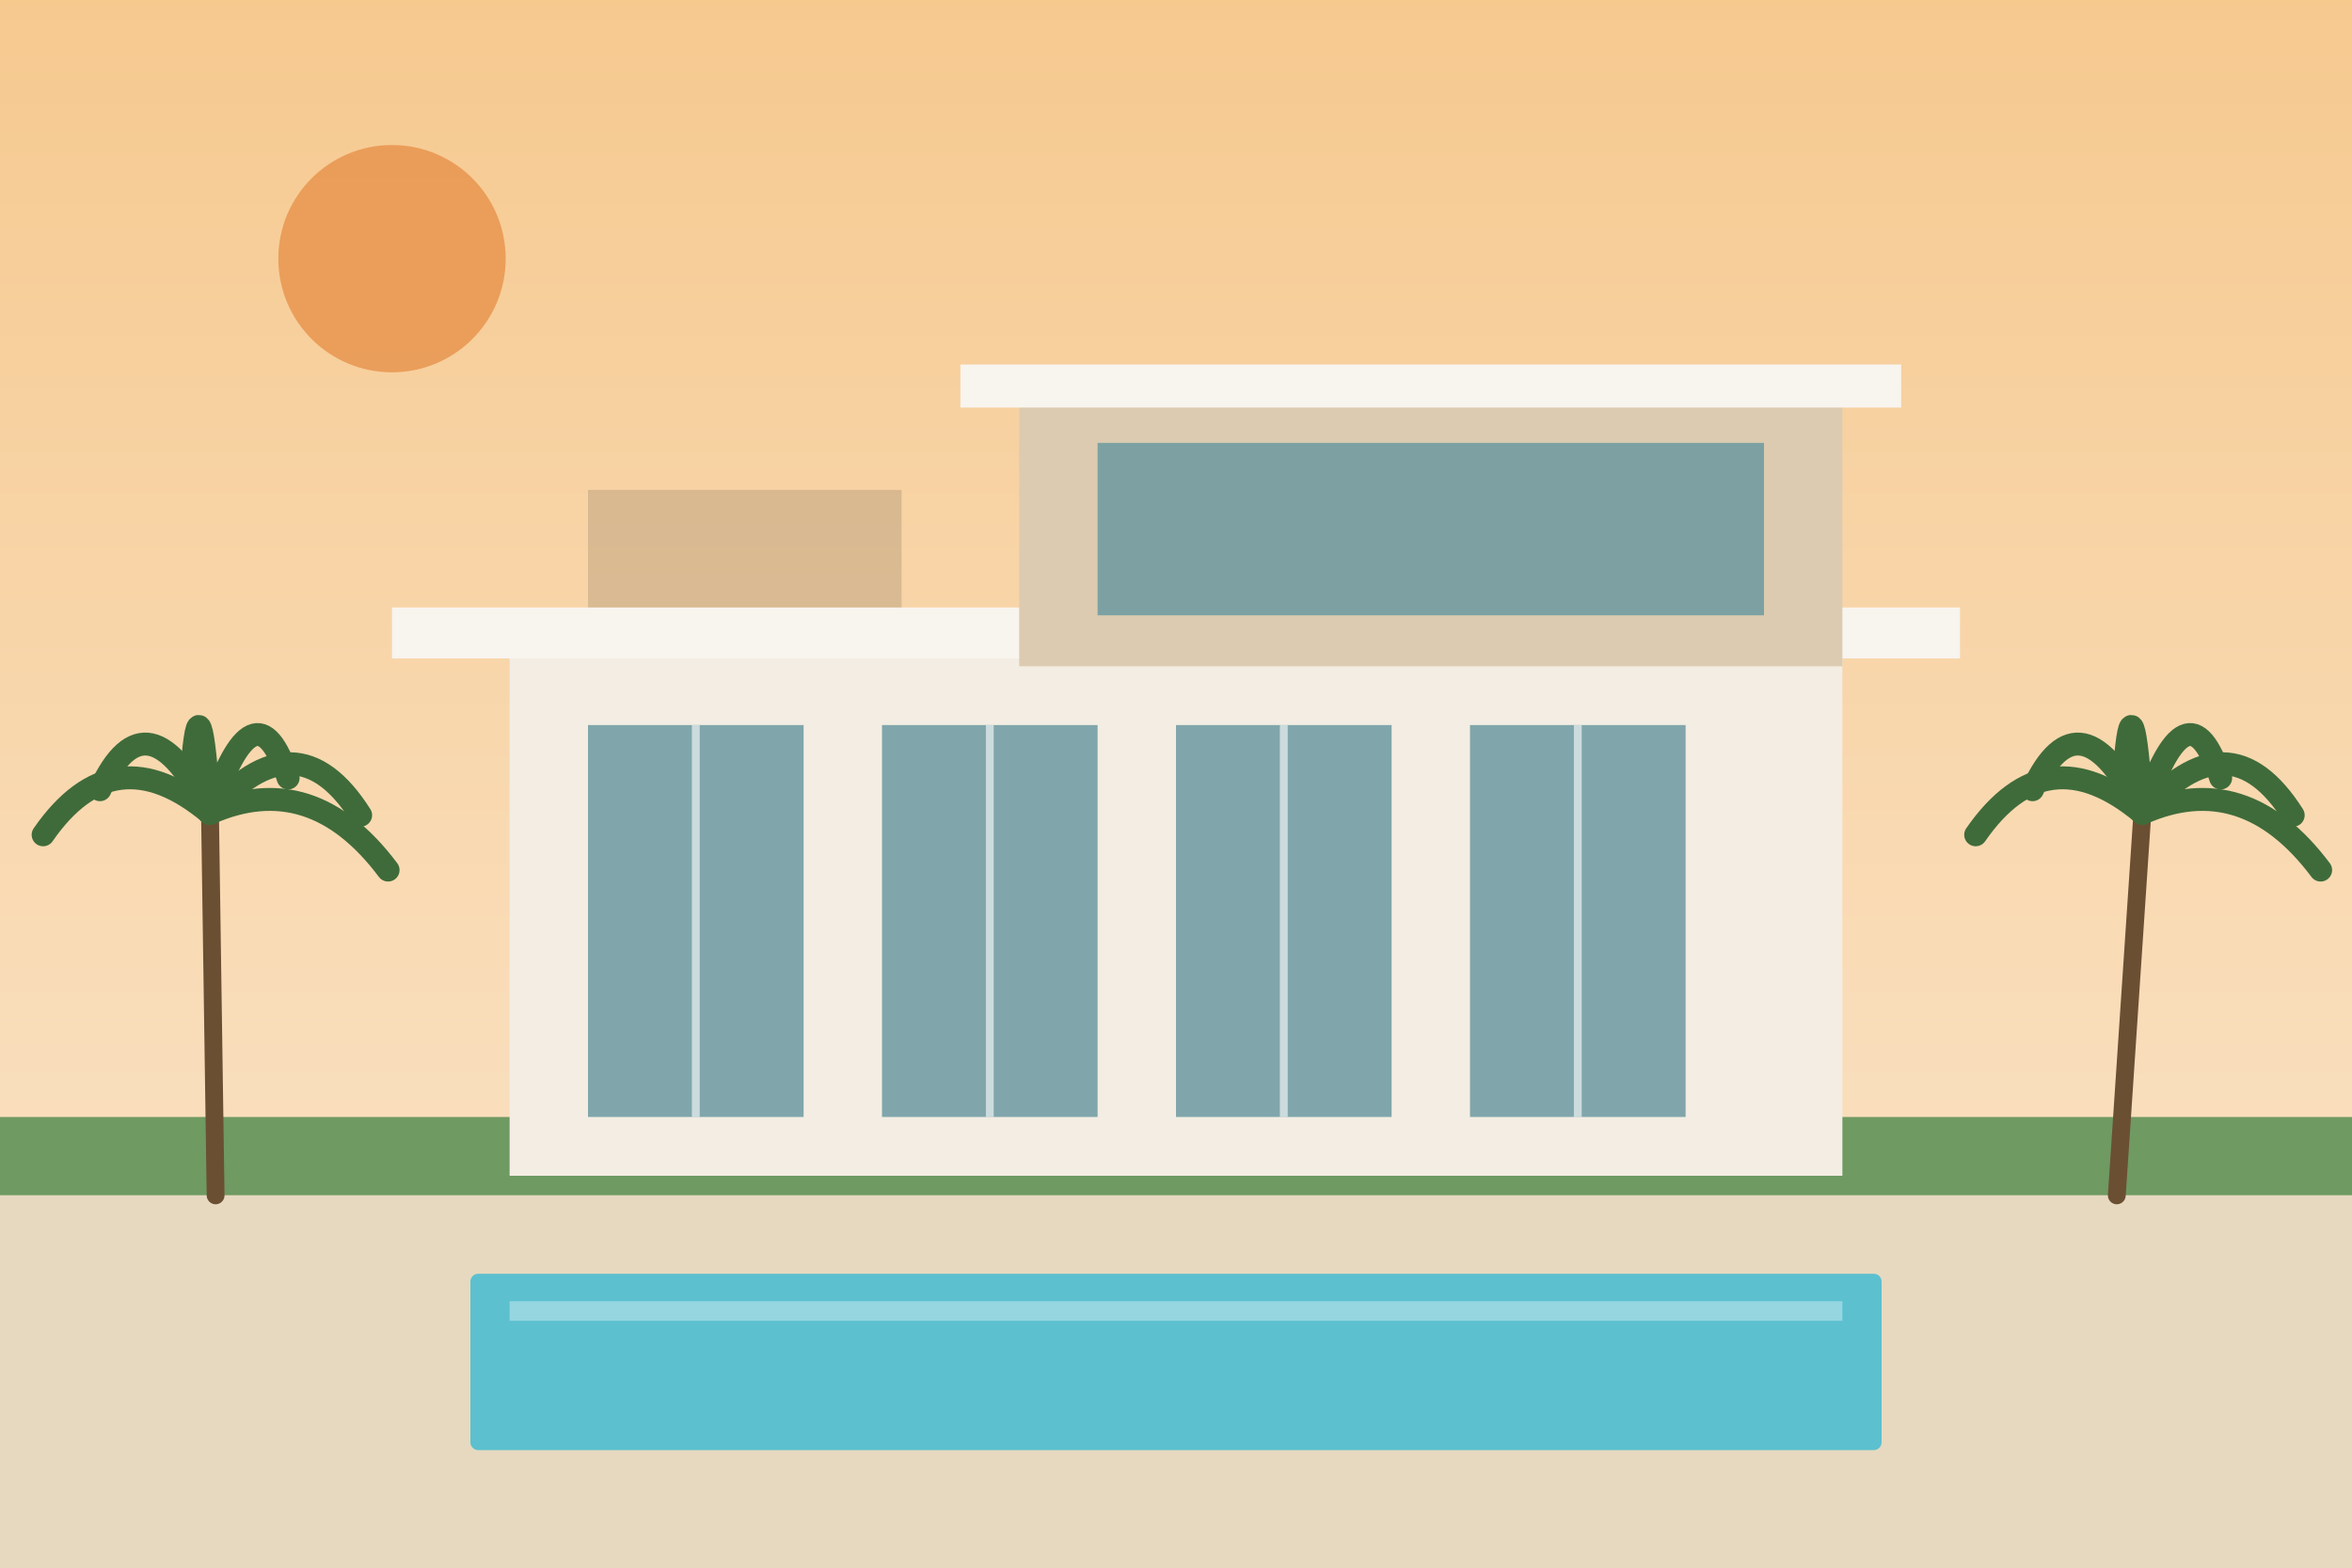
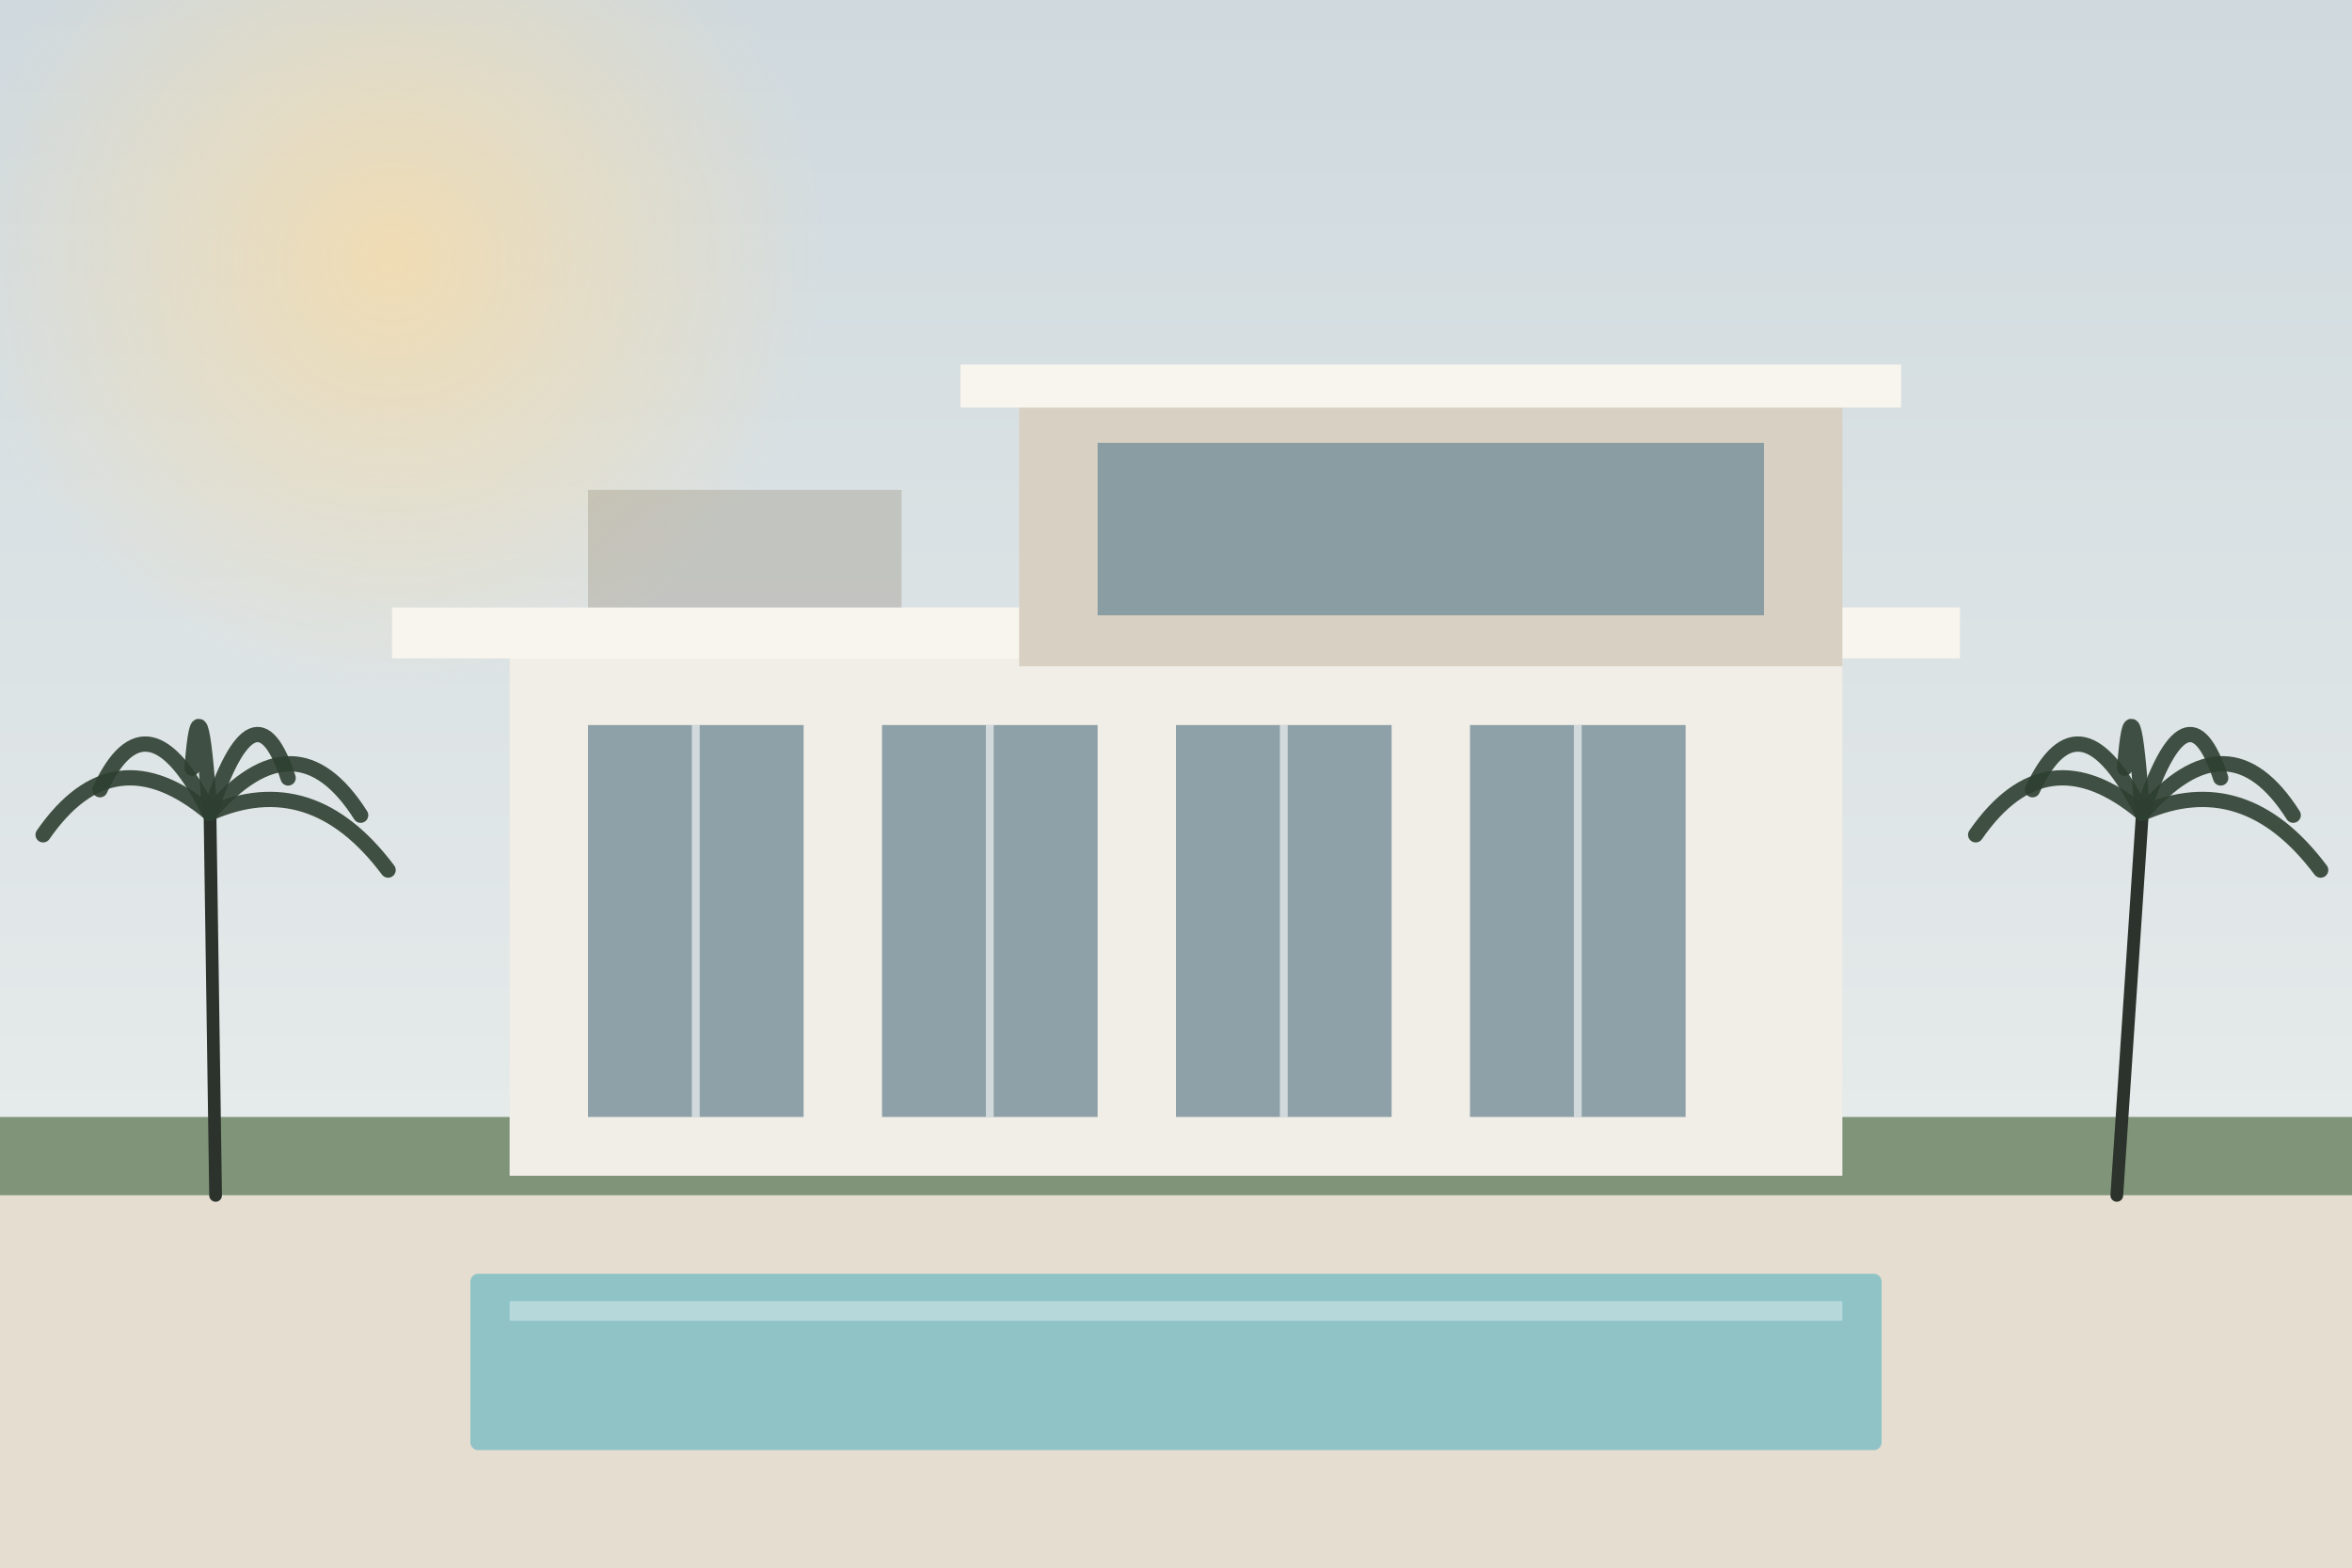
<svg xmlns="http://www.w3.org/2000/svg" viewBox="0 0 1200 800">
  <defs>
    <linearGradient id="s" x1="0" y1="0" x2="0" y2="1">
-       <stop offset="0" stop-color="#f6c98f" />
-       <stop offset="1" stop-color="#fbe7cf" />
+       <stop offset="0" stop-color="#cfd9de" />
+       <stop offset="1" stop-color="#eef1ef" />
    </linearGradient>
  </defs>
  <rect width="1200" height="800" fill="url(#s)" />
-   <circle cx="200" cy="132" r="58" fill="#e8954f" opacity=".85" />
-   <rect y="570" width="1200" height="40" fill="#6f9a62" />
-   <rect x="260" y="330" width="680" height="270" fill="#f3ede3" />
+   <radialGradient id="g">
+     <stop offset="0" stop-color="#f3dcae" stop-opacity=".9" />
+     <stop offset="1" stop-color="#f3dcae" stop-opacity="0" />
+   </radialGradient>
+   <circle cx="200" cy="132" r="220" fill="url(#g)" />
+   <rect y="570" width="1200" height="40" fill="#7f9478" />
+   <rect x="260" y="330" width="680" height="270" fill="#f1eee8" />
  <rect x="200" y="310" width="800" height="26" fill="#f8f4ee" />
-   <rect x="520" y="200" width="420" height="140" fill="#dccbb0" />
+   <rect x="520" y="200" width="420" height="140" fill="#d8d0c2" />
  <rect x="490" y="186" width="480" height="22" fill="#f8f4ee" />
-   <rect x="560" y="226" width="340" height="88" fill="#6c9aa1" opacity=".85" />
-   <rect x="300" y="370" width="110" height="200" fill="#6c9aa1" opacity=".85" />
+   <rect x="560" y="226" width="340" height="88" fill="#7d949c" opacity=".85" />
+   <rect x="300" y="370" width="110" height="200" fill="#7d949c" opacity=".85" />
  <rect x="353" y="370" width="4" height="200" fill="#fff" opacity=".6" />
-   <rect x="450" y="370" width="110" height="200" fill="#6c9aa1" opacity=".85" />
+   <rect x="450" y="370" width="110" height="200" fill="#7d949c" opacity=".85" />
  <rect x="503" y="370" width="4" height="200" fill="#fff" opacity=".6" />
-   <rect x="600" y="370" width="110" height="200" fill="#6c9aa1" opacity=".85" />
+   <rect x="600" y="370" width="110" height="200" fill="#7d949c" opacity=".85" />
  <rect x="653" y="370" width="4" height="200" fill="#fff" opacity=".6" />
-   <rect x="750" y="370" width="110" height="200" fill="#6c9aa1" opacity=".85" />
+   <rect x="750" y="370" width="110" height="200" fill="#7d949c" opacity=".85" />
  <rect x="803" y="370" width="4" height="200" fill="#fff" opacity=".6" />
  <rect x="300" y="250" width="160" height="60" fill="#7a6a55" opacity=".25" />
-   <rect y="610" width="1200" height="200" fill="#e6d9c0" />
-   <rect x="240" y="650" width="720" height="90" rx="4" fill="#5cc0cf" />
+   <rect y="610" width="1200" height="200" fill="#e4ddd0" />
+   <rect x="240" y="650" width="720" height="90" rx="4" fill="#8fc3c6" />
  <rect x="260" y="664" width="680" height="10" fill="#fff" opacity=".35" />
-   <path d="M110 610 Q108.572 512.5 107.144 415.0" stroke="#6b4f33" stroke-width="9.1" fill="none" stroke-linecap="round" />
-   <path d="M107 415 Q58 374 22 426" stroke="#3f6b3a" stroke-width="11.7" fill="none" stroke-linecap="round" />
-   <path d="M107 415 Q75 351 51 403" stroke="#3f6b3a" stroke-width="11.7" fill="none" stroke-linecap="round" />
-   <path d="M107 415 Q102 340 98 392" stroke="#3f6b3a" stroke-width="11.7" fill="none" stroke-linecap="round" />
-   <path d="M107 415 Q130 345 147 397" stroke="#3f6b3a" stroke-width="11.7" fill="none" stroke-linecap="round" />
-   <path d="M107 415 Q151 364 184 416" stroke="#3f6b3a" stroke-width="11.7" fill="none" stroke-linecap="round" />
-   <path d="M107 415 Q159 392 198 444" stroke="#3f6b3a" stroke-width="11.7" fill="none" stroke-linecap="round" />
-   <path d="M1080 610 Q1086.522 512.5 1093.044 415.0" stroke="#6b4f33" stroke-width="9.1" fill="none" stroke-linecap="round" />
-   <path d="M1093 415 Q1044 374 1008 426" stroke="#3f6b3a" stroke-width="11.7" fill="none" stroke-linecap="round" />
-   <path d="M1093 415 Q1061 351 1037 403" stroke="#3f6b3a" stroke-width="11.7" fill="none" stroke-linecap="round" />
-   <path d="M1093 415 Q1088 340 1084 392" stroke="#3f6b3a" stroke-width="11.7" fill="none" stroke-linecap="round" />
-   <path d="M1093 415 Q1116 345 1133 397" stroke="#3f6b3a" stroke-width="11.7" fill="none" stroke-linecap="round" />
-   <path d="M1093 415 Q1137 364 1170 416" stroke="#3f6b3a" stroke-width="11.7" fill="none" stroke-linecap="round" />
-   <path d="M1093 415 Q1145 392 1184 444" stroke="#3f6b3a" stroke-width="11.7" fill="none" stroke-linecap="round" />
+   <path d="M110 610 Q108.572 512.5 107.144 415.0" stroke="#2c332c" stroke-width="6.5" fill="none" stroke-linecap="round" />
+   <path d="M107 415 Q58 374 22 426" stroke="#2e3f31" stroke-width="7.8" fill="none" stroke-linecap="round" opacity=".9" />
+   <path d="M107 415 Q75 351 51 403" stroke="#2e3f31" stroke-width="7.8" fill="none" stroke-linecap="round" opacity=".9" />
+   <path d="M107 415 Q102 340 98 392" stroke="#2e3f31" stroke-width="7.8" fill="none" stroke-linecap="round" opacity=".9" />
+   <path d="M107 415 Q130 345 147 397" stroke="#2e3f31" stroke-width="7.8" fill="none" stroke-linecap="round" opacity=".9" />
+   <path d="M107 415 Q151 364 184 416" stroke="#2e3f31" stroke-width="7.8" fill="none" stroke-linecap="round" opacity=".9" />
+   <path d="M107 415 Q159 392 198 444" stroke="#2e3f31" stroke-width="7.8" fill="none" stroke-linecap="round" opacity=".9" />
+   <path d="M1080 610 Q1086.522 512.5 1093.044 415.0" stroke="#2c332c" stroke-width="6.5" fill="none" stroke-linecap="round" />
+   <path d="M1093 415 Q1044 374 1008 426" stroke="#2e3f31" stroke-width="7.8" fill="none" stroke-linecap="round" opacity=".9" />
+   <path d="M1093 415 Q1061 351 1037 403" stroke="#2e3f31" stroke-width="7.8" fill="none" stroke-linecap="round" opacity=".9" />
+   <path d="M1093 415 Q1088 340 1084 392" stroke="#2e3f31" stroke-width="7.8" fill="none" stroke-linecap="round" opacity=".9" />
+   <path d="M1093 415 Q1116 345 1133 397" stroke="#2e3f31" stroke-width="7.8" fill="none" stroke-linecap="round" opacity=".9" />
+   <path d="M1093 415 Q1137 364 1170 416" stroke="#2e3f31" stroke-width="7.8" fill="none" stroke-linecap="round" opacity=".9" />
+   <path d="M1093 415 Q1145 392 1184 444" stroke="#2e3f31" stroke-width="7.8" fill="none" stroke-linecap="round" opacity=".9" />
</svg>
